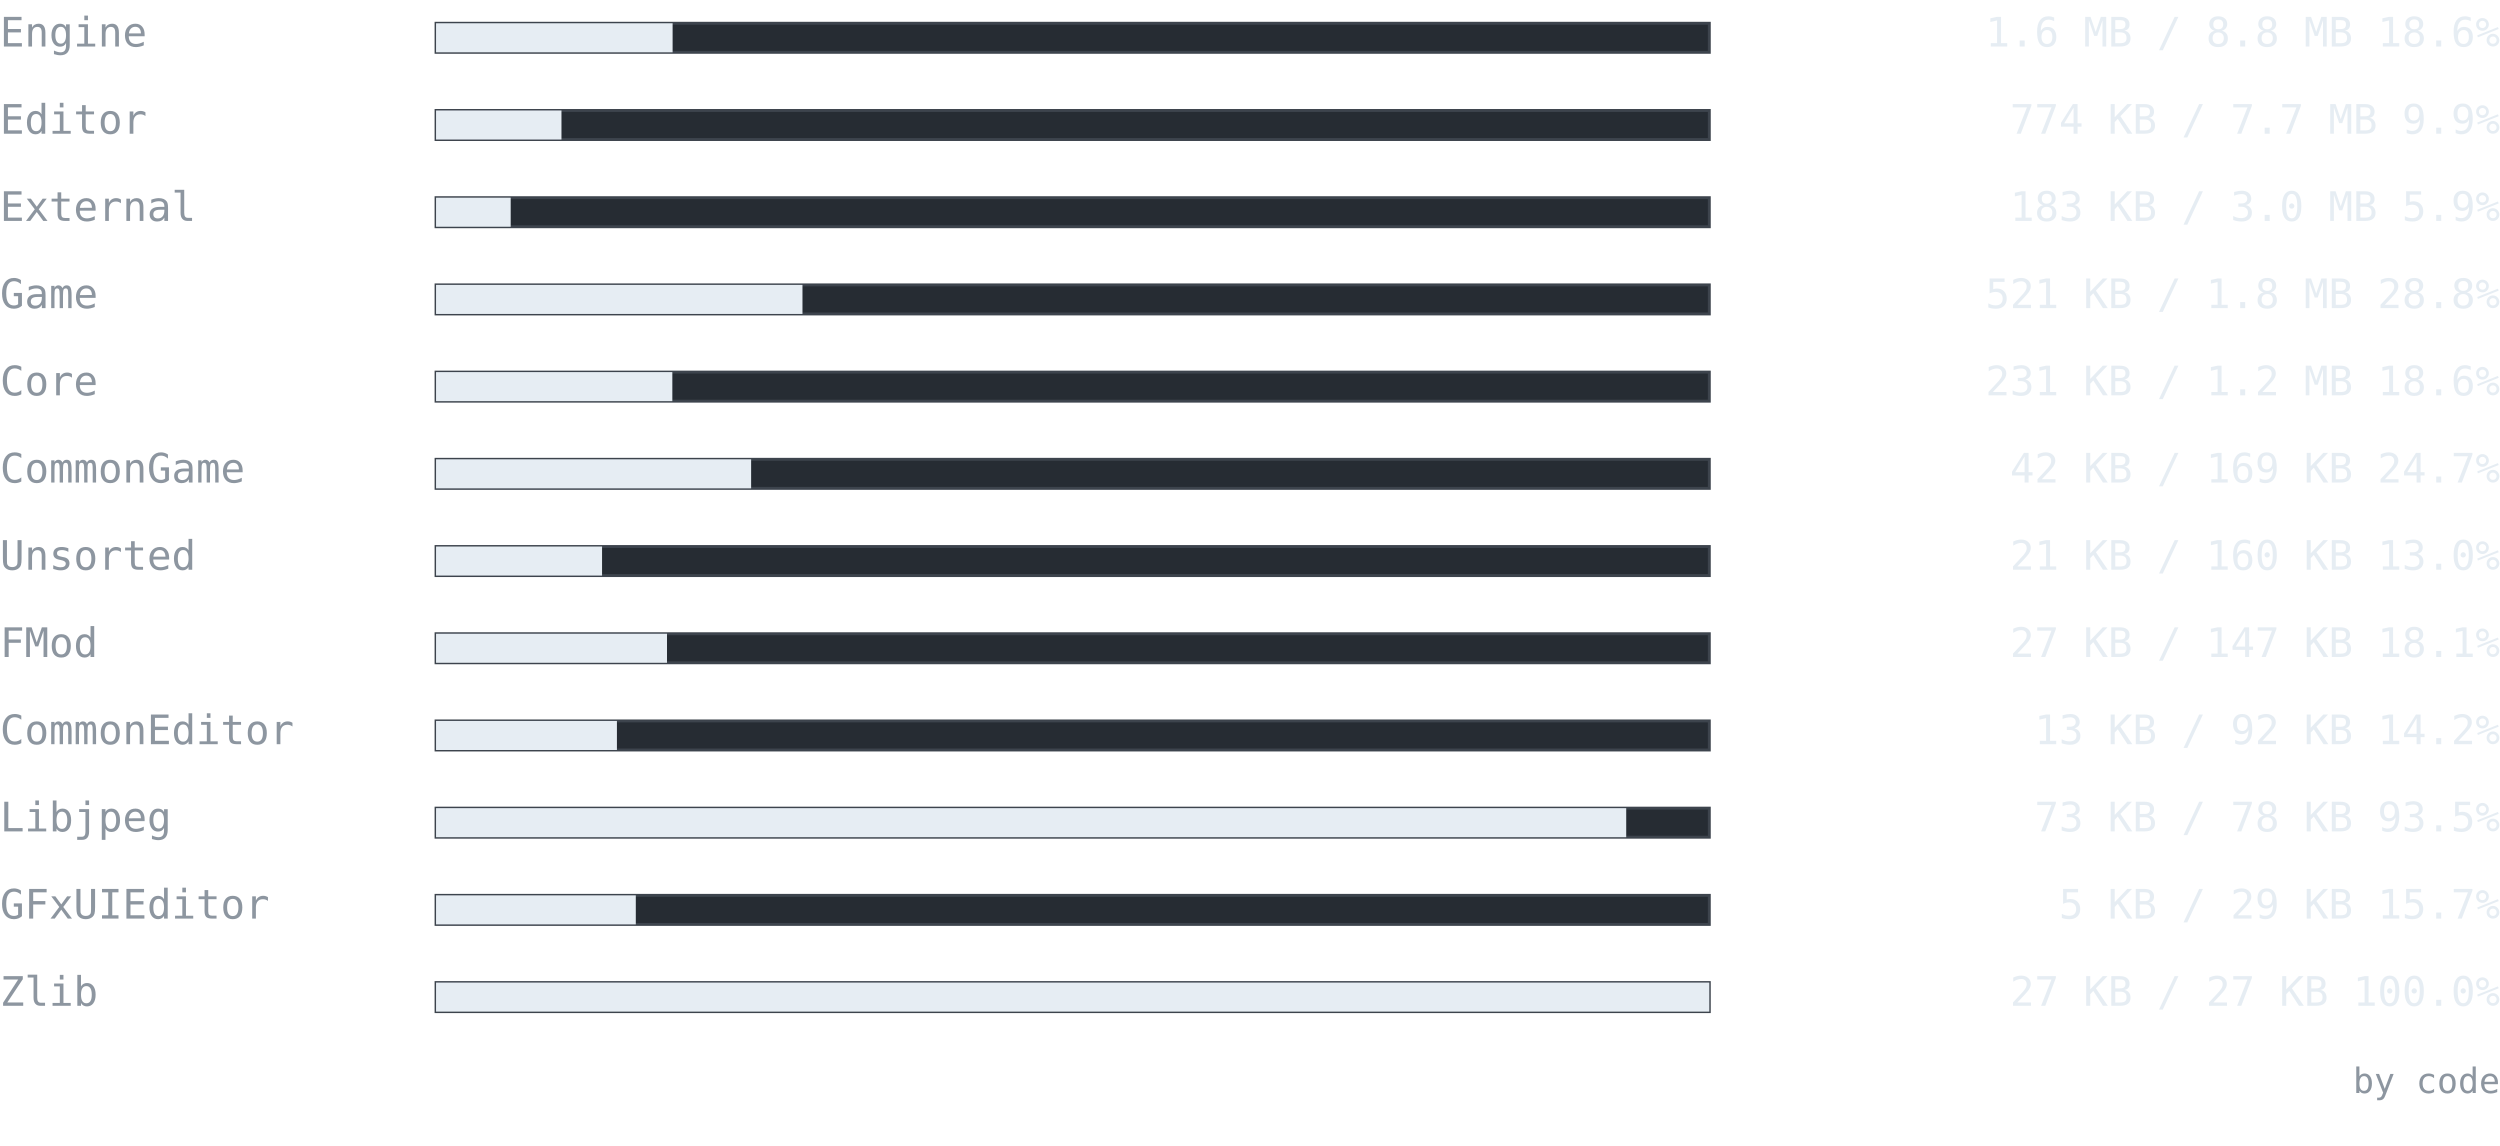
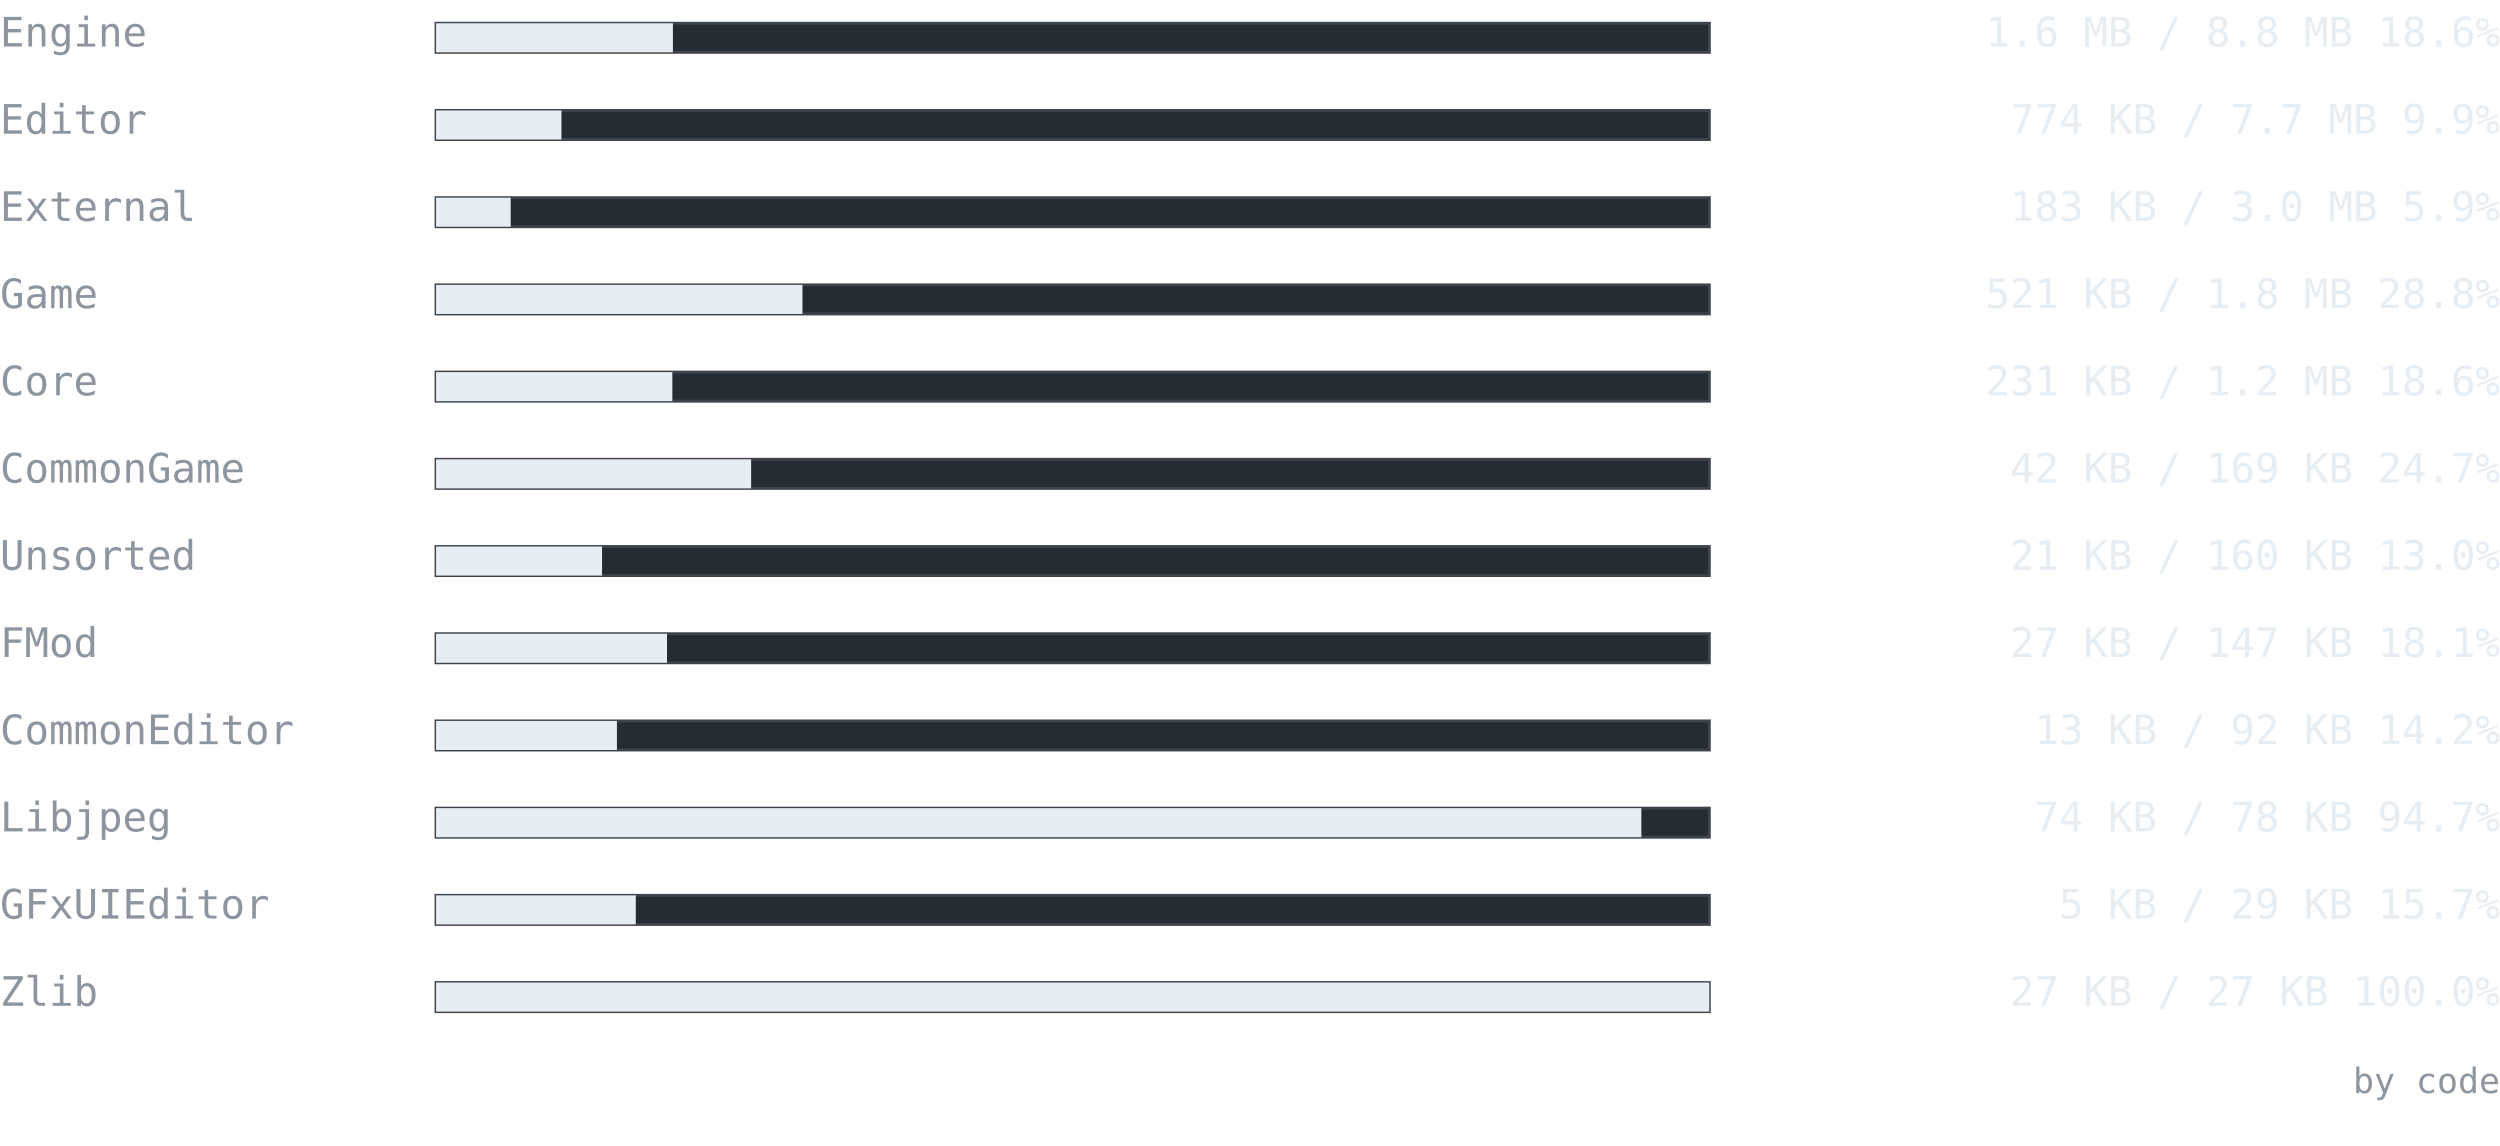
<svg xmlns="http://www.w3.org/2000/svg" width="860" height="394" viewBox="0 0 860 394" font-family="ui-monospace, SFMono-Regular, 'Cascadia Mono', Consolas, 'DejaVu Sans Mono', monospace">
  <text x="0" y="16" font-size="14" fill="#8d96a0" text-anchor="start" font-weight="normal">Engine</text>
  <rect x="150" y="8" width="438" height="10" fill="#262c33" stroke="#3d444d" />
-   <rect x="150" y="8" width="81.378" height="10" fill="#e6edf3" />
+   <rect x="150" y="8" width="81.48" height="10" fill="#e6edf3" />
  <text x="860" y="16" font-size="14" fill="#e6edf3" text-anchor="end" font-weight="normal">1.6 MB / 8.8 MB  18.6%</text>
  <text x="0" y="46" font-size="14" fill="#8d96a0" text-anchor="start" font-weight="normal">Editor</text>
  <rect x="150" y="38" width="438" height="10" fill="#262c33" stroke="#3d444d" />
  <rect x="150" y="38" width="43.147" height="10" fill="#e6edf3" />
  <text x="860" y="46" font-size="14" fill="#e6edf3" text-anchor="end" font-weight="normal">774 KB / 7.7 MB  9.9%</text>
  <text x="0" y="76" font-size="14" fill="#8d96a0" text-anchor="start" font-weight="normal">External</text>
  <rect x="150" y="68" width="438" height="10" fill="#262c33" stroke="#3d444d" />
  <rect x="150" y="68" width="25.677" height="10" fill="#e6edf3" />
  <text x="860" y="76" font-size="14" fill="#e6edf3" text-anchor="end" font-weight="normal">183 KB / 3.0 MB  5.9%</text>
  <text x="0" y="106" font-size="14" fill="#8d96a0" text-anchor="start" font-weight="normal">Game</text>
  <rect x="150" y="98" width="438" height="10" fill="#262c33" stroke="#3d444d" />
  <rect x="150" y="98" width="126.052" height="10" fill="#e6edf3" />
  <text x="860" y="106" font-size="14" fill="#e6edf3" text-anchor="end" font-weight="normal">521 KB / 1.8 MB  28.8%</text>
  <text x="0" y="136" font-size="14" fill="#8d96a0" text-anchor="start" font-weight="normal">Core</text>
  <rect x="150" y="128" width="438" height="10" fill="#262c33" stroke="#3d444d" />
  <rect x="150" y="128" width="81.285" height="10" fill="#e6edf3" />
  <text x="860" y="136" font-size="14" fill="#e6edf3" text-anchor="end" font-weight="normal">231 KB / 1.2 MB  18.6%</text>
  <text x="0" y="166" font-size="14" fill="#8d96a0" text-anchor="start" font-weight="normal">CommonGame</text>
  <rect x="150" y="158" width="438" height="10" fill="#262c33" stroke="#3d444d" />
  <rect x="150" y="158" width="108.386" height="10" fill="#e6edf3" />
  <text x="860" y="166" font-size="14" fill="#e6edf3" text-anchor="end" font-weight="normal">42 KB / 169 KB  24.7%</text>
  <text x="0" y="196" font-size="14" fill="#8d96a0" text-anchor="start" font-weight="normal">Unsorted</text>
  <rect x="150" y="188" width="438" height="10" fill="#262c33" stroke="#3d444d" />
  <rect x="150" y="188" width="57.106" height="10" fill="#e6edf3" />
  <text x="860" y="196" font-size="14" fill="#e6edf3" text-anchor="end" font-weight="normal">21 KB / 160 KB  13.0%</text>
  <text x="0" y="226" font-size="14" fill="#8d96a0" text-anchor="start" font-weight="normal">FMod</text>
  <rect x="150" y="218" width="438" height="10" fill="#262c33" stroke="#3d444d" />
  <rect x="150" y="218" width="79.45" height="10" fill="#e6edf3" />
  <text x="860" y="226" font-size="14" fill="#e6edf3" text-anchor="end" font-weight="normal">27 KB / 147 KB  18.1%</text>
  <text x="0" y="256" font-size="14" fill="#8d96a0" text-anchor="start" font-weight="normal">CommonEditor</text>
  <rect x="150" y="248" width="438" height="10" fill="#262c33" stroke="#3d444d" />
  <rect x="150" y="248" width="62.221" height="10" fill="#e6edf3" />
  <text x="860" y="256" font-size="14" fill="#e6edf3" text-anchor="end" font-weight="normal">13 KB / 92 KB  14.2%</text>
  <text x="0" y="286" font-size="14" fill="#8d96a0" text-anchor="start" font-weight="normal">Libjpeg</text>
  <rect x="150" y="278" width="438" height="10" fill="#262c33" stroke="#3d444d" />
-   <rect x="150" y="278" width="409.418" height="10" fill="#e6edf3" />
-   <text x="860" y="286" font-size="14" fill="#e6edf3" text-anchor="end" font-weight="normal">73 KB / 78 KB  93.5%</text>
+   <rect x="150" y="278" width="414.619" height="10" fill="#e6edf3" />
+   <text x="860" y="286" font-size="14" fill="#e6edf3" text-anchor="end" font-weight="normal">74 KB / 78 KB  94.7%</text>
  <text x="0" y="316" font-size="14" fill="#8d96a0" text-anchor="start" font-weight="normal">GFxUIEditor</text>
  <rect x="150" y="308" width="438" height="10" fill="#262c33" stroke="#3d444d" />
  <rect x="150" y="308" width="68.715" height="10" fill="#e6edf3" />
  <text x="860" y="316" font-size="14" fill="#e6edf3" text-anchor="end" font-weight="normal">5 KB / 29 KB  15.7%</text>
  <text x="0" y="346" font-size="14" fill="#8d96a0" text-anchor="start" font-weight="normal">Zlib</text>
  <rect x="150" y="338" width="438" height="10" fill="#262c33" stroke="#3d444d" />
  <rect x="150" y="338" width="438" height="10" fill="#e6edf3" />
  <text x="860" y="346" font-size="14" fill="#e6edf3" text-anchor="end" font-weight="normal">27 KB / 27 KB  100.0%</text>
  <text x="860" y="376" font-size="12" fill="#8d96a0" text-anchor="end" font-weight="normal">by code</text>
</svg>
